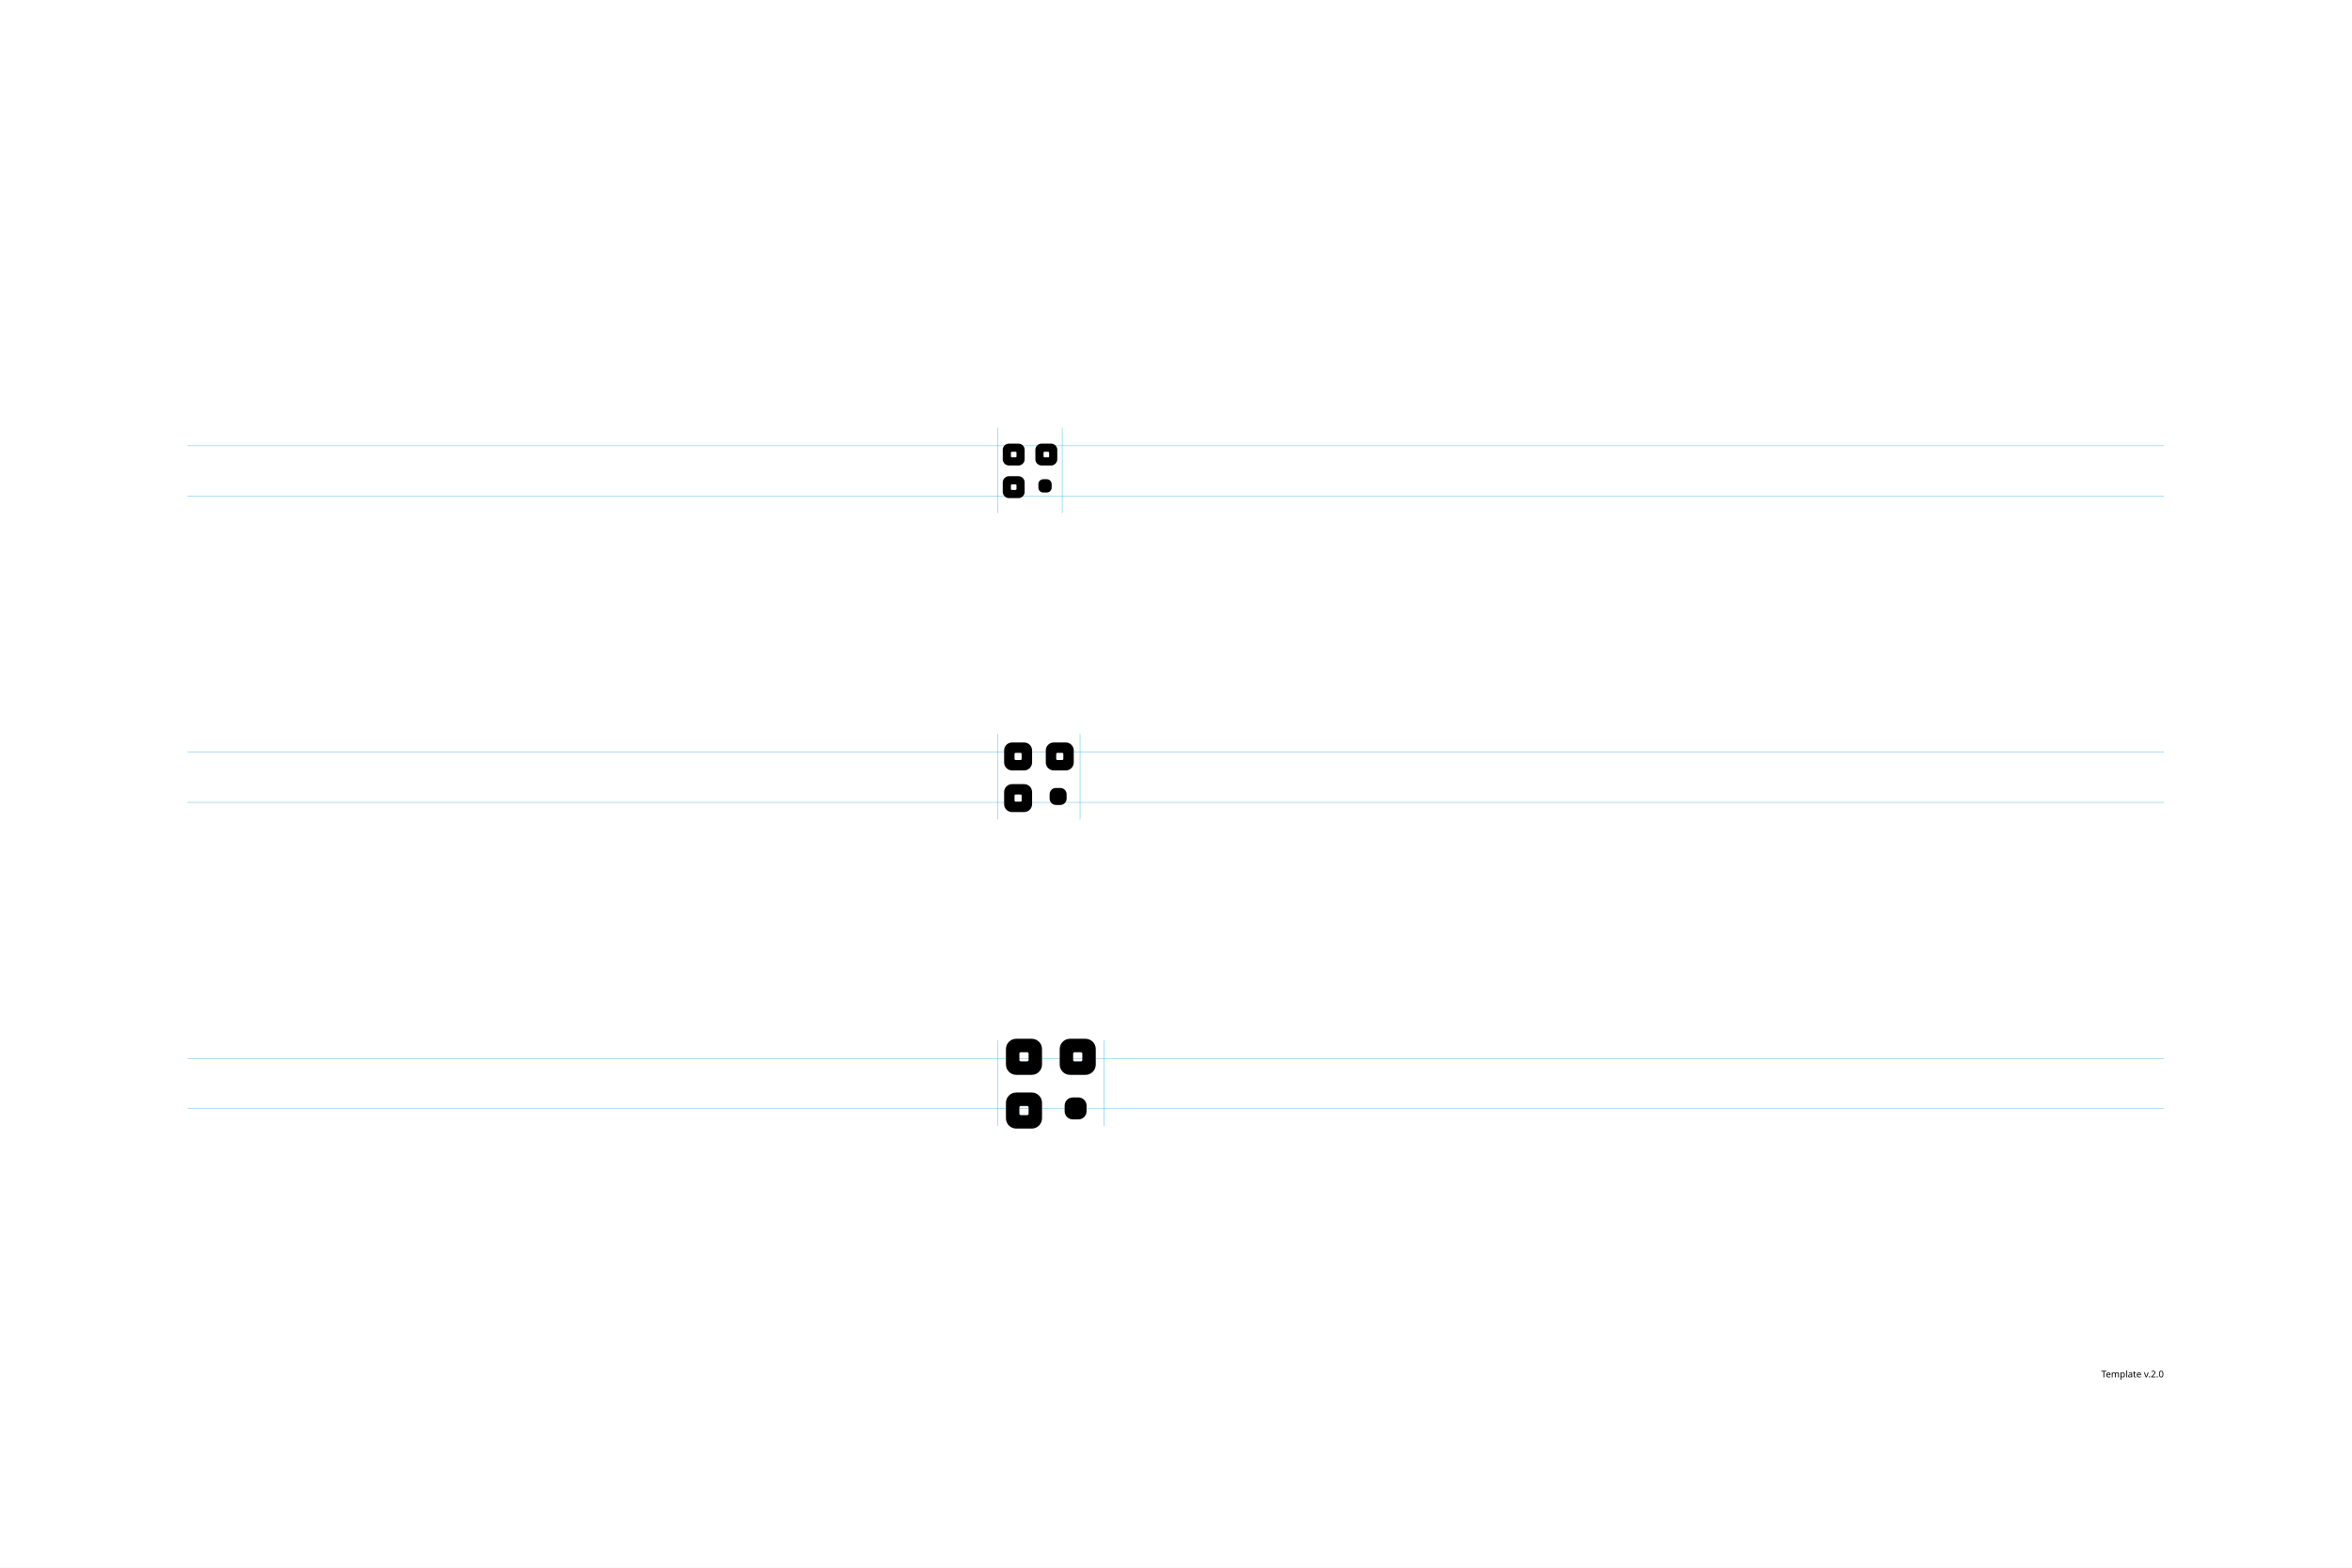
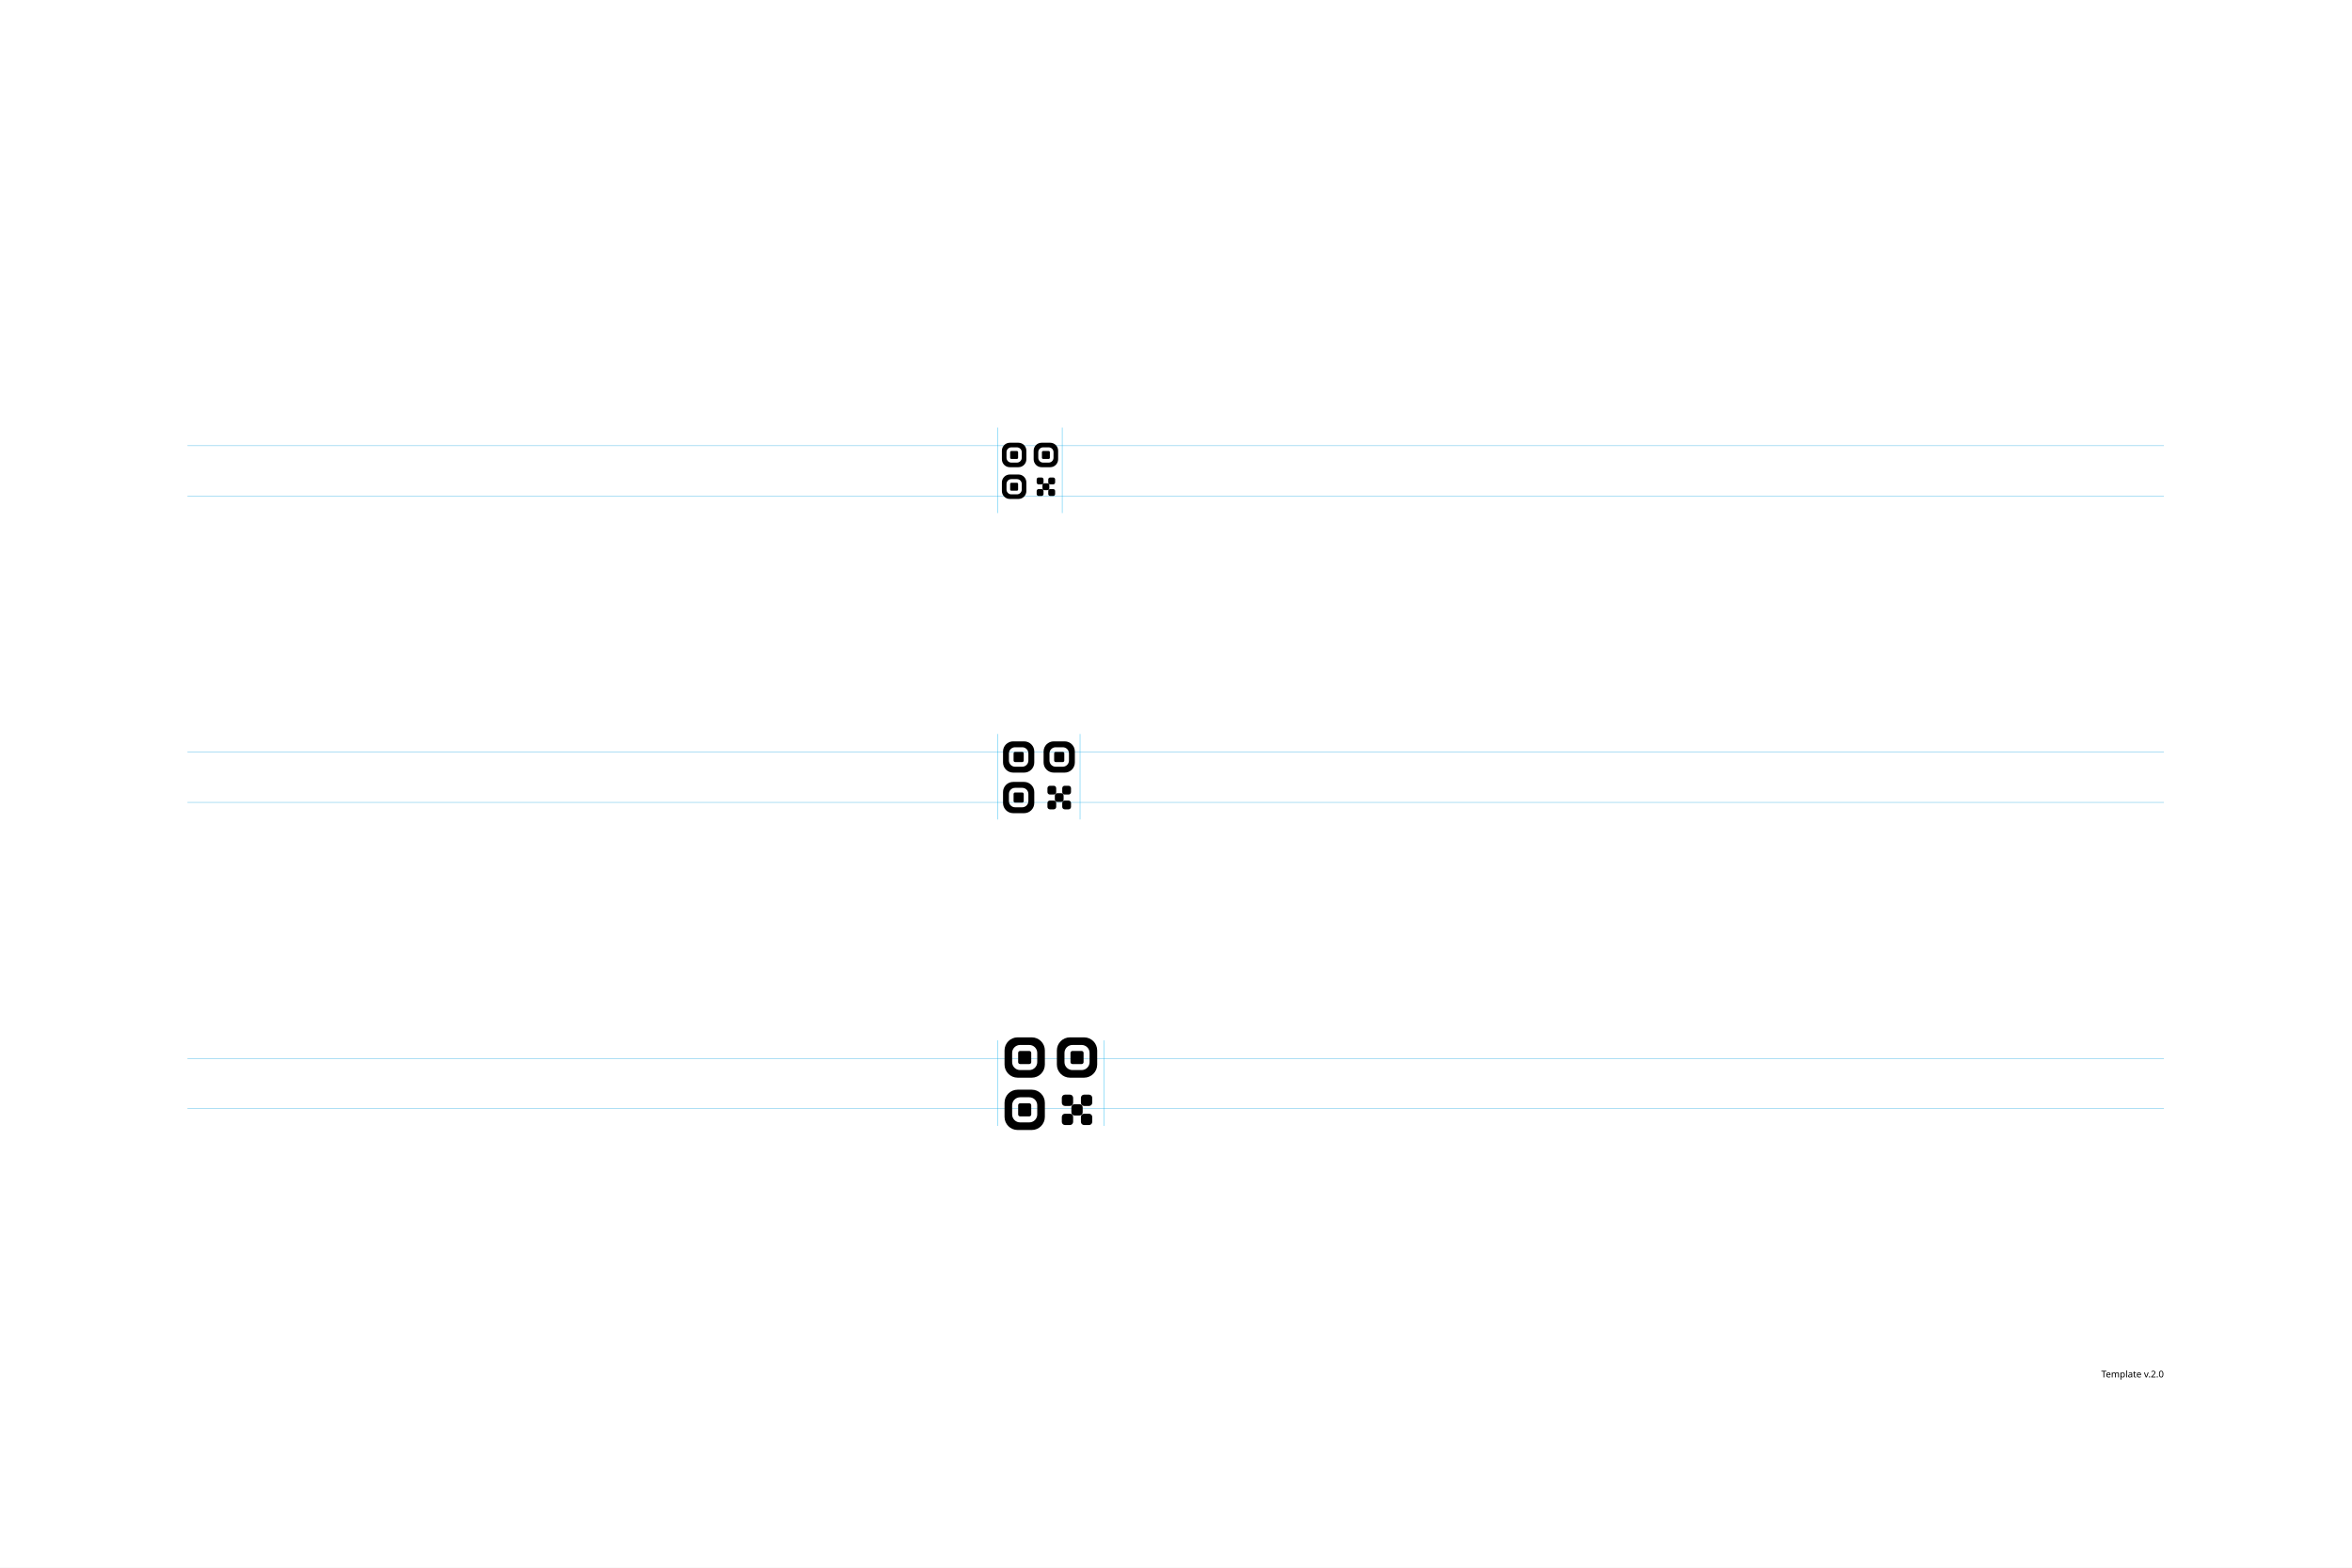
<svg xmlns="http://www.w3.org/2000/svg" version="1.1" width="3300" height="2200">
  <g id="Notes">
    <rect height="2200" id="artboard" style="fill:white;opacity:1" width="3300" x="0" y="0" />
    <text id="template-version" style="stroke:none;fill:black;font-family:sans-serif;font-size:13;" transform="matrix(1 0 0 1 3036 1933)" text-anchor="end">Template v.2.0</text>
  </g>
  <g id="Guides">
    <line id="Baseline-S" style="fill:none;stroke:#27AAE1;stroke-width:0.5;" x1="263" x2="3036" y1="696" y2="696" />
    <line id="Capline-S" style="fill:none;stroke:#27AAE1;stroke-width:0.5;" x1="263" x2="3036" y1="625.541" y2="625.541" />
    <line id="Baseline-M" style="fill:none;stroke:#27AAE1;stroke-width:0.5;" x1="263" x2="3036" y1="1126" y2="1126" />
    <line id="Capline-M" style="fill:none;stroke:#27AAE1;stroke-width:0.5;" x1="263" x2="3036" y1="1055.54" y2="1055.54" />
    <line id="Baseline-L" style="fill:none;stroke:#27AAE1;stroke-width:0.5;" x1="263" x2="3036" y1="1556" y2="1556" />
    <line id="Capline-L" style="fill:none;stroke:#27AAE1;stroke-width:0.5;" x1="263" x2="3036" y1="1485.54" y2="1485.54" />
    <line id="left-margin-Regular-S" style="fill:none;stroke:#00AEEF;stroke-width:0.5;" x1="1400" x2="1400" y1="600" y2="720" />
    <line id="right-margin-Regular-S" style="fill:none;stroke:#00AEEF;stroke-width:0.5;" x1="1490.35" x2="1490.35" y1="600" y2="720" />
    <line id="left-margin-Regular-M" style="fill:none;stroke:#00AEEF;stroke-width:0.5;" x1="1400" x2="1400" y1="1030" y2="1150" />
    <line id="right-margin-Regular-M" style="fill:none;stroke:#00AEEF;stroke-width:0.5;" x1="1515.38" x2="1515.38" y1="1030" y2="1150" />
    <line id="left-margin-Regular-L" style="fill:none;stroke:#00AEEF;stroke-width:0.5;" x1="1400" x2="1400" y1="1460" y2="1580" />
    <line id="right-margin-Regular-L" style="fill:none;stroke:#00AEEF;stroke-width:0.5;" x1="1548.85" x2="1548.85" y1="1460" y2="1580" />
  </g>
  <g id="Symbols">
    <g id="Regular-S" transform="matrix(1 0 0 1 1400 696)">
-       <path d="M37.64 -18.97L37.64 -5.72C37.64 -0.89 33.73 3.02 28.91 3.02L15.66 3.02C10.84 3.02 6.93 -0.89 6.93 -5.72L6.93 -18.97C6.93 -23.79 10.84 -27.70 15.66 -27.70L28.91 -27.70C33.73 -27.70 37.64 -23.79 37.64 -18.97ZM75.59 -16.56L75.59 -11.74C75.59 -7.91 72.49 -4.81 68.66 -4.81L63.84 -4.81C60.02 -4.81 56.92 -7.91 56.92 -11.74L56.92 -16.56C56.92 -20.38 60.02 -23.48 63.84 -23.48L68.66 -23.48C72.49 -23.48 75.59 -20.38 75.59 -16.56ZM19.58 -16.26C18.91 -16.26 18.37 -15.72 18.37 -15.05L18.37 -9.63C18.37 -8.97 18.91 -8.43 19.58 -8.43L25 -8.43C25.66 -8.43 26.20 -8.97 26.20 -9.63L26.20 -15.05C26.20 -15.72 25.66 -16.26 25 -16.26ZM37.64 -64.74L37.64 -51.49C37.64 -46.67 33.73 -42.76 28.91 -42.76L15.66 -42.76C10.84 -42.76 6.93 -46.67 6.93 -51.49L6.93 -64.74C6.93 -69.57 10.84 -73.48 15.66 -73.48L28.91 -73.48C33.73 -73.48 37.64 -69.57 37.64 -64.74ZM83.42 -64.74L83.42 -51.49C83.42 -46.67 79.51 -42.76 74.69 -42.76L61.44 -42.76C56.61 -42.76 52.70 -46.67 52.70 -51.49L52.70 -64.74C52.70 -69.57 56.61 -73.48 61.44 -73.48L74.69 -73.48C79.51 -73.48 83.42 -69.57 83.42 -64.74ZM19.58 -62.03C18.91 -62.03 18.37 -61.49 18.37 -60.83L18.37 -55.41C18.37 -54.74 18.91 -54.20 19.58 -54.20L25 -54.20C25.66 -54.20 26.20 -54.74 26.20 -55.41L26.20 -60.83C26.20 -61.49 25.66 -62.03 25 -62.03ZM65.35 -62.03C64.69 -62.03 64.15 -61.49 64.15 -60.83L64.15 -55.41C64.15 -54.74 64.69 -54.20 65.35 -54.20L70.77 -54.20C71.44 -54.20 71.98 -54.74 71.98 -55.41L71.98 -60.83C71.98 -61.49 71.44 -62.03 70.77 -62.03Z" />
+       <path d="M40.05 -18.97L40.05 -6.92C40.05 -0.77 35.06 4.22 28.91 4.22L16.86 4.22C10.71 4.22 5.72 -0.77 5.72 -6.92L5.72 -18.97C5.72 -25.12 10.71 -30.11 16.86 -30.11L28.91 -30.11C35.06 -30.11 40.05 -25.12 40.05 -18.97ZM64.15 -6.92L64.15 -2.70C64.15 -1.21 62.93 0.01 61.44 0.01L57.22 0.01C55.72 0.01 54.51 -1.21 54.51 -2.70L54.51 -6.92C54.51 -8.42 55.72 -9.63 57.22 -9.63L61.44 -9.63C62.93 -9.63 64.15 -8.42 64.15 -6.92ZM80.41 -6.92L80.41 -2.70C80.41 -1.21 79.19 0.01 77.70 0.01L73.48 0.01C71.98 0.01 70.77 -1.21 70.77 -2.70L70.77 -6.92C70.77 -8.42 71.98 -9.63 73.48 -9.63L77.70 -9.63C79.19 -9.63 80.41 -8.42 80.41 -6.92ZM18.97 -23.64C15.23 -23.64 12.20 -20.60 12.20 -16.86L12.20 -9.03C12.20 -5.29 15.23 -2.25 18.97 -2.25L26.80 -2.25C30.54 -2.25 33.58 -5.29 33.58 -9.03L33.58 -16.86C33.58 -20.60 30.54 -23.64 26.80 -23.64ZM28.46 -16.86L28.46 -9.03C28.46 -8.11 27.72 -7.37 26.80 -7.37L18.97 -7.37C18.06 -7.37 17.32 -8.11 17.32 -9.03L17.32 -16.86C17.32 -17.77 18.06 -18.52 18.97 -18.52L26.80 -18.52C27.72 -18.52 28.46 -17.77 28.46 -16.86ZM72.28 -15.05L72.28 -10.84C72.28 -9.34 71.06 -8.13 69.57 -8.13L65.35 -8.13C63.85 -8.13 62.64 -9.34 62.64 -10.84L62.64 -15.05C62.64 -16.55 63.85 -17.76 65.35 -17.76L69.57 -17.76C71.06 -17.76 72.28 -16.55 72.28 -15.05ZM64.15 -23.18L64.15 -18.97C64.15 -17.47 62.93 -16.26 61.44 -16.26L57.22 -16.26C55.72 -16.26 54.51 -17.47 54.51 -18.97L54.51 -23.18C54.51 -24.68 55.72 -25.89 57.22 -25.89L61.44 -25.89C62.93 -25.89 64.15 -24.68 64.15 -23.18ZM80.41 -23.18L80.41 -18.97C80.41 -17.47 79.19 -16.26 77.70 -16.26L73.48 -16.26C71.98 -16.26 70.77 -17.47 70.77 -18.97L70.77 -23.18C70.77 -24.68 71.98 -25.89 73.48 -25.89L77.70 -25.89C79.19 -25.89 80.41 -24.68 80.41 -23.18ZM40.05 -63.54L40.05 -51.49C40.05 -45.34 35.06 -40.35 28.91 -40.35L16.86 -40.35C10.71 -40.35 5.72 -45.34 5.72 -51.49L5.72 -63.54C5.72 -69.69 10.71 -74.68 16.86 -74.68L28.91 -74.68C35.06 -74.68 40.05 -69.69 40.05 -63.54ZM84.62 -63.54L84.62 -51.49C84.62 -45.34 79.64 -40.35 73.48 -40.35L61.44 -40.35C55.28 -40.35 50.29 -45.34 50.29 -51.49L50.29 -63.54C50.29 -69.69 55.28 -74.68 61.44 -74.68L73.48 -74.68C79.64 -74.68 84.62 -69.69 84.62 -63.54ZM18.97 -68.21C15.23 -68.21 12.20 -65.17 12.20 -61.43L12.20 -53.60C12.20 -49.86 15.23 -46.82 18.97 -46.82L26.80 -46.82C30.54 -46.82 33.58 -49.86 33.58 -53.60L33.58 -61.43C33.58 -65.17 30.54 -68.21 26.80 -68.21ZM63.54 -68.21C59.80 -68.21 56.77 -65.17 56.77 -61.43L56.77 -53.60C56.77 -49.86 59.80 -46.82 63.54 -46.82L71.37 -46.82C75.12 -46.82 78.15 -49.86 78.15 -53.60L78.15 -61.43C78.15 -65.17 75.12 -68.21 71.37 -68.21ZM28.46 -61.43L28.46 -53.60C28.46 -52.69 27.72 -51.94 26.80 -51.94L18.97 -51.94C18.06 -51.94 17.32 -52.69 17.32 -53.60L17.32 -61.43C17.32 -62.34 18.06 -63.09 18.97 -63.09L26.80 -63.09C27.72 -63.09 28.46 -62.34 28.46 -61.43ZM73.03 -61.43L73.03 -53.60C73.03 -52.69 72.29 -51.94 71.37 -51.94L63.54 -51.94C62.63 -51.94 61.89 -52.69 61.89 -53.60L61.89 -61.43C61.89 -62.34 62.63 -63.09 63.54 -63.09L71.37 -63.09C72.29 -63.09 73.03 -62.34 73.03 -61.43Z" />
    </g>
    <g id="Regular-M" transform="matrix(1 0 0 1 1400 1126)">
-       <path d="M48.08 -14.46L48.08 2.46C48.08 8.62 43.08 13.62 36.92 13.62L20 13.62C13.84 13.62 8.85 8.62 8.85 2.46L8.85 -14.46C8.85 -20.62 13.84 -25.61 20 -25.61L36.92 -25.61C43.08 -25.61 48.08 -20.62 48.08 -14.46ZM96.54 -11.38L96.54 -5.23C96.54 -0.34 92.58 3.62 87.69 3.62L81.54 3.62C76.65 3.62 72.69 -0.34 72.69 -5.23L72.69 -11.38C72.69 -16.27 76.65 -20.23 81.54 -20.23L87.69 -20.23C92.58 -20.23 96.54 -16.27 96.54 -11.38ZM25 -11C24.15 -11 23.46 -10.31 23.46 -9.46L23.46 -2.54C23.46 -1.69 24.15 -1 25 -1L31.92 -1C32.77 -1 33.46 -1.69 33.46 -2.54L33.46 -9.46C33.46 -10.31 32.77 -11 31.92 -11ZM48.08 -72.92L48.08 -56C48.08 -49.84 43.08 -44.84 36.92 -44.84L20 -44.84C13.84 -44.84 8.85 -49.84 8.85 -56L8.85 -72.92C8.85 -79.08 13.84 -84.08 20 -84.08L36.92 -84.08C43.08 -84.08 48.08 -79.08 48.08 -72.92ZM106.54 -72.92L106.54 -56C106.54 -49.84 101.54 -44.84 95.38 -44.84L78.46 -44.84C72.30 -44.84 67.31 -49.84 67.31 -56L67.31 -72.92C67.31 -79.08 72.30 -84.08 78.46 -84.08L95.38 -84.08C101.54 -84.08 106.54 -79.08 106.54 -72.92ZM25 -69.46C24.15 -69.46 23.46 -68.77 23.46 -67.92L23.46 -61C23.46 -60.15 24.15 -59.46 25 -59.46L31.92 -59.46C32.77 -59.46 33.46 -60.15 33.46 -61L33.46 -67.92C33.46 -68.77 32.77 -69.46 31.92 -69.46ZM83.46 -69.46C82.61 -69.46 81.92 -68.77 81.92 -67.92L81.92 -61C81.92 -60.15 82.61 -59.46 83.46 -59.46L90.38 -59.46C91.23 -59.46 91.92 -60.15 91.92 -61L91.92 -67.92C91.92 -68.77 91.23 -69.46 90.38 -69.46Z" />
+       <path d="M51.15 -14.46L51.15 0.92C51.15 8.78 44.78 15.16 36.92 15.16L21.54 15.16C13.68 15.16 7.31 8.78 7.31 0.92L7.31 -14.46C7.31 -22.32 13.68 -28.69 21.54 -28.69L36.92 -28.69C44.78 -28.69 51.15 -22.32 51.15 -14.46ZM81.92 0.92L81.92 6.31C81.92 8.22 80.37 9.77 78.46 9.77L73.08 9.77C71.17 9.77 69.62 8.22 69.62 6.31L69.62 0.92C69.62 -0.99 71.17 -2.54 73.08 -2.54L78.46 -2.54C80.37 -2.54 81.92 -0.99 81.92 0.92ZM102.69 0.92L102.69 6.31C102.69 8.22 101.14 9.77 99.23 9.77L93.85 9.77C91.93 9.77 90.38 8.22 90.38 6.31L90.38 0.92C90.38 -0.99 91.93 -2.54 93.85 -2.54L99.23 -2.54C101.14 -2.54 102.69 -0.99 102.69 0.92ZM24.23 -20.42C19.45 -20.42 15.58 -16.55 15.58 -11.77L15.58 -1.77C15.58 3.01 19.45 6.89 24.23 6.89L34.23 6.89C39.01 6.89 42.88 3.01 42.88 -1.77L42.88 -11.77C42.88 -16.55 39.01 -20.42 34.23 -20.42ZM36.35 -11.77L36.35 -1.77C36.35 -0.60 35.40 0.35 34.23 0.35L24.23 0.35C23.06 0.35 22.12 -0.60 22.12 -1.77L22.12 -11.77C22.12 -12.94 23.06 -13.88 24.23 -13.88L34.23 -13.88C35.40 -13.88 36.35 -12.94 36.35 -11.77ZM92.31 -9.46L92.31 -4.08C92.31 -2.16 90.76 -0.61 88.85 -0.61L83.46 -0.61C81.55 -0.61 80 -2.16 80 -4.08L80 -9.46C80 -11.37 81.55 -12.92 83.46 -12.92L88.85 -12.92C90.76 -12.92 92.31 -11.37 92.31 -9.46ZM81.92 -19.84L81.92 -14.46C81.92 -12.55 80.37 -11 78.46 -11L73.08 -11C71.17 -11 69.62 -12.55 69.62 -14.46L69.62 -19.84C69.62 -21.76 71.17 -23.31 73.08 -23.31L78.46 -23.31C80.37 -23.31 81.92 -21.76 81.92 -19.84ZM102.69 -19.84L102.69 -14.46C102.69 -12.55 101.14 -11 99.23 -11L93.85 -11C91.93 -11 90.38 -12.55 90.38 -14.46L90.38 -19.84C90.38 -21.76 91.93 -23.31 93.85 -23.31L99.23 -23.31C101.14 -23.31 102.69 -21.76 102.69 -19.84ZM51.15 -71.38L51.15 -56C51.15 -48.14 44.78 -41.77 36.92 -41.77L21.54 -41.77C13.68 -41.77 7.31 -48.14 7.31 -56L7.31 -71.38C7.31 -79.24 13.68 -85.61 21.54 -85.61L36.92 -85.61C44.78 -85.61 51.15 -79.24 51.15 -71.38ZM108.08 -71.38L108.08 -56C108.08 -48.14 101.71 -41.77 93.85 -41.77L78.46 -41.77C70.60 -41.77 64.23 -48.14 64.23 -56L64.23 -71.38C64.23 -79.24 70.60 -85.61 78.46 -85.61L93.85 -85.61C101.71 -85.61 108.08 -79.24 108.08 -71.38ZM24.23 -77.34C19.45 -77.34 15.58 -73.47 15.58 -68.69L15.58 -58.69C15.58 -53.91 19.45 -50.04 24.23 -50.04L34.23 -50.04C39.01 -50.04 42.88 -53.91 42.88 -58.69L42.88 -68.69C42.88 -73.47 39.01 -77.34 34.23 -77.34ZM81.15 -77.34C76.37 -77.34 72.50 -73.47 72.50 -68.69L72.50 -58.69C72.50 -53.91 76.37 -50.04 81.15 -50.04L91.15 -50.04C95.93 -50.04 99.81 -53.91 99.81 -58.69L99.81 -68.69C99.81 -73.47 95.93 -77.34 91.15 -77.34ZM36.35 -68.69L36.35 -58.69C36.35 -57.52 35.40 -56.58 34.23 -56.58L24.23 -56.58C23.06 -56.58 22.12 -57.52 22.12 -58.69L22.12 -68.69C22.12 -69.86 23.06 -70.81 24.23 -70.81L34.23 -70.81C35.40 -70.81 36.35 -69.86 36.35 -68.69ZM93.27 -68.69L93.27 -58.69C93.27 -57.52 92.32 -56.58 91.15 -56.58L81.15 -56.58C79.99 -56.58 79.04 -57.52 79.04 -58.69L79.04 -68.69C79.04 -69.86 79.99 -70.81 81.15 -70.81L91.15 -70.81C92.32 -70.81 93.27 -69.86 93.27 -68.69Z" />
    </g>
    <g id="Regular-L" transform="matrix(1 0 0 1 1400 1556)">
-       <path d="M62.02 -8.44L62.02 13.39C62.02 21.34 55.58 27.78 47.63 27.78L25.80 27.78C17.85 27.78 11.41 21.34 11.41 13.39L11.41 -8.44C11.41 -16.38 17.85 -22.83 25.80 -22.83L47.63 -22.83C55.58 -22.83 62.02 -16.38 62.02 -8.44ZM124.53 -4.47L124.53 3.47C124.53 9.77 119.43 14.88 113.12 14.88L105.18 14.88C98.88 14.88 93.77 9.77 93.77 3.47L93.77 -4.47C93.77 -10.77 98.88 -15.88 105.18 -15.88L113.12 -15.88C119.43 -15.88 124.53 -10.77 124.53 -4.47ZM32.25 -3.97C31.15 -3.97 30.27 -3.08 30.27 -1.99L30.27 6.94C30.27 8.04 31.15 8.93 32.25 8.93L41.18 8.93C42.28 8.93 43.17 8.04 43.17 6.94L43.17 -1.99C43.17 -3.08 42.28 -3.97 41.18 -3.97ZM62.02 -83.85L62.02 -62.02C62.02 -54.08 55.58 -47.63 47.63 -47.63L25.80 -47.63C17.85 -47.63 11.41 -54.08 11.41 -62.02L11.41 -83.85C11.41 -91.80 17.85 -98.24 25.80 -98.24L47.63 -98.24C55.58 -98.24 62.02 -91.80 62.02 -83.85ZM137.43 -83.85L137.43 -62.02C137.43 -54.08 130.99 -47.63 123.05 -47.63L101.22 -47.63C93.27 -47.63 86.83 -54.08 86.83 -62.02L86.83 -83.85C86.83 -91.80 93.27 -98.24 101.22 -98.24L123.05 -98.24C130.99 -98.24 137.43 -91.80 137.43 -83.85ZM32.25 -79.39C31.15 -79.39 30.27 -78.50 30.27 -77.40L30.27 -68.47C30.27 -67.38 31.15 -66.49 32.25 -66.49L41.18 -66.49C42.28 -66.49 43.17 -67.38 43.17 -68.47L43.17 -77.40C43.17 -78.50 42.28 -79.39 41.18 -79.39ZM107.67 -79.39C106.57 -79.39 105.68 -78.50 105.68 -77.40L105.68 -68.47C105.68 -67.38 106.57 -66.49 107.67 -66.49L116.60 -66.49C117.69 -66.49 118.58 -67.38 118.58 -68.47L118.58 -77.40C118.58 -78.50 117.69 -79.39 116.60 -79.39Z" />
+       <path d="M65.99 -8.44L65.99 11.41C65.99 21.55 57.77 29.77 47.63 29.77L27.78 29.77C17.65 29.77 9.43 21.55 9.43 11.41L9.43 -8.44C9.43 -18.58 17.65 -26.79 27.78 -26.79L47.63 -26.79C57.77 -26.79 65.99 -18.58 65.99 -8.44ZM105.68 11.41L105.68 18.36C105.68 20.82 103.68 22.82 101.22 22.82L94.27 22.82C91.80 22.82 89.80 20.82 89.80 18.36L89.80 11.41C89.80 8.94 91.80 6.94 94.27 6.94L101.22 6.94C103.68 6.94 105.68 8.94 105.68 11.41ZM132.47 11.41L132.47 18.36C132.47 20.82 130.47 22.82 128.01 22.82L121.06 22.82C118.60 22.82 116.60 20.82 116.60 18.36L116.60 11.41C116.60 8.94 118.60 6.94 121.06 6.94L128.01 6.94C130.47 6.94 132.47 8.94 132.47 11.41ZM31.26 -16.13C25.09 -16.13 20.09 -11.13 20.09 -4.96L20.09 7.94C20.09 14.10 25.09 19.10 31.26 19.10L44.16 19.10C50.32 19.10 55.32 14.10 55.32 7.94L55.32 -4.96C55.32 -11.13 50.32 -16.13 44.16 -16.13ZM46.89 -4.96L46.89 7.94C46.89 9.44 45.66 10.66 44.16 10.66L31.26 10.66C29.75 10.66 28.53 9.44 28.53 7.94L28.53 -4.96C28.53 -6.47 29.75 -7.69 31.26 -7.69L44.16 -7.69C45.66 -7.69 46.89 -6.47 46.89 -4.96ZM119.08 -1.99L119.08 4.96C119.08 7.43 117.08 9.42 114.61 9.42L107.67 9.42C105.20 9.42 103.20 7.43 103.20 4.96L103.20 -1.99C103.20 -4.45 105.20 -6.45 107.67 -6.45L114.61 -6.45C117.08 -6.45 119.08 -4.45 119.08 -1.99ZM105.68 -15.38L105.68 -8.44C105.68 -5.97 103.68 -3.97 101.22 -3.97L94.27 -3.97C91.80 -3.97 89.80 -5.97 89.80 -8.44L89.80 -15.38C89.80 -17.85 91.80 -19.85 94.27 -19.85L101.22 -19.85C103.68 -19.85 105.68 -17.85 105.68 -15.38ZM132.47 -15.38L132.47 -8.44C132.47 -5.97 130.47 -3.97 128.01 -3.97L121.06 -3.97C118.60 -3.97 116.60 -5.97 116.60 -8.44L116.60 -15.38C116.60 -17.85 118.60 -19.85 121.06 -19.85L128.01 -19.85C130.47 -19.85 132.47 -17.85 132.47 -15.38ZM65.99 -81.87L65.99 -62.02C65.99 -51.88 57.77 -43.66 47.63 -43.66L27.78 -43.66C17.65 -43.66 9.43 -51.88 9.43 -62.02L9.43 -81.87C9.43 -92.01 17.65 -100.23 27.78 -100.23L47.63 -100.23C57.77 -100.23 65.99 -92.01 65.99 -81.87ZM139.42 -81.87L139.42 -62.02C139.42 -51.88 131.20 -43.66 121.06 -43.66L101.22 -43.66C91.08 -43.66 82.86 -51.88 82.86 -62.02L82.86 -81.87C82.86 -92.01 91.08 -100.23 101.22 -100.23L121.06 -100.23C131.20 -100.23 139.42 -92.01 139.42 -81.87ZM31.26 -89.56C25.09 -89.56 20.09 -84.56 20.09 -78.39L20.09 -65.49C20.09 -59.33 25.09 -54.33 31.26 -54.33L44.16 -54.33C50.32 -54.33 55.32 -59.33 55.32 -65.49L55.32 -78.39C55.32 -84.56 50.32 -89.56 44.16 -89.56ZM104.69 -89.56C98.52 -89.56 93.53 -84.56 93.53 -78.39L93.53 -65.49C93.53 -59.33 98.52 -54.33 104.69 -54.33L117.59 -54.33C123.75 -54.33 128.75 -59.33 128.75 -65.49L128.75 -78.39C128.75 -84.56 123.75 -89.56 117.59 -89.56ZM46.89 -78.39L46.89 -65.49C46.89 -63.99 45.66 -62.77 44.16 -62.77L31.26 -62.77C29.75 -62.77 28.53 -63.99 28.53 -65.49L28.53 -78.39C28.53 -79.90 29.75 -81.12 31.26 -81.12L44.16 -81.12C45.66 -81.12 46.89 -79.90 46.89 -78.39ZM120.32 -78.39L120.32 -65.49C120.32 -63.99 119.10 -62.77 117.59 -62.77L104.69 -62.77C103.18 -62.77 101.96 -63.99 101.96 -65.49L101.96 -78.39C101.96 -79.90 103.18 -81.12 104.69 -81.12L117.59 -81.12C119.10 -81.12 120.32 -79.90 120.32 -78.39Z" />
    </g>
  </g>
</svg>
